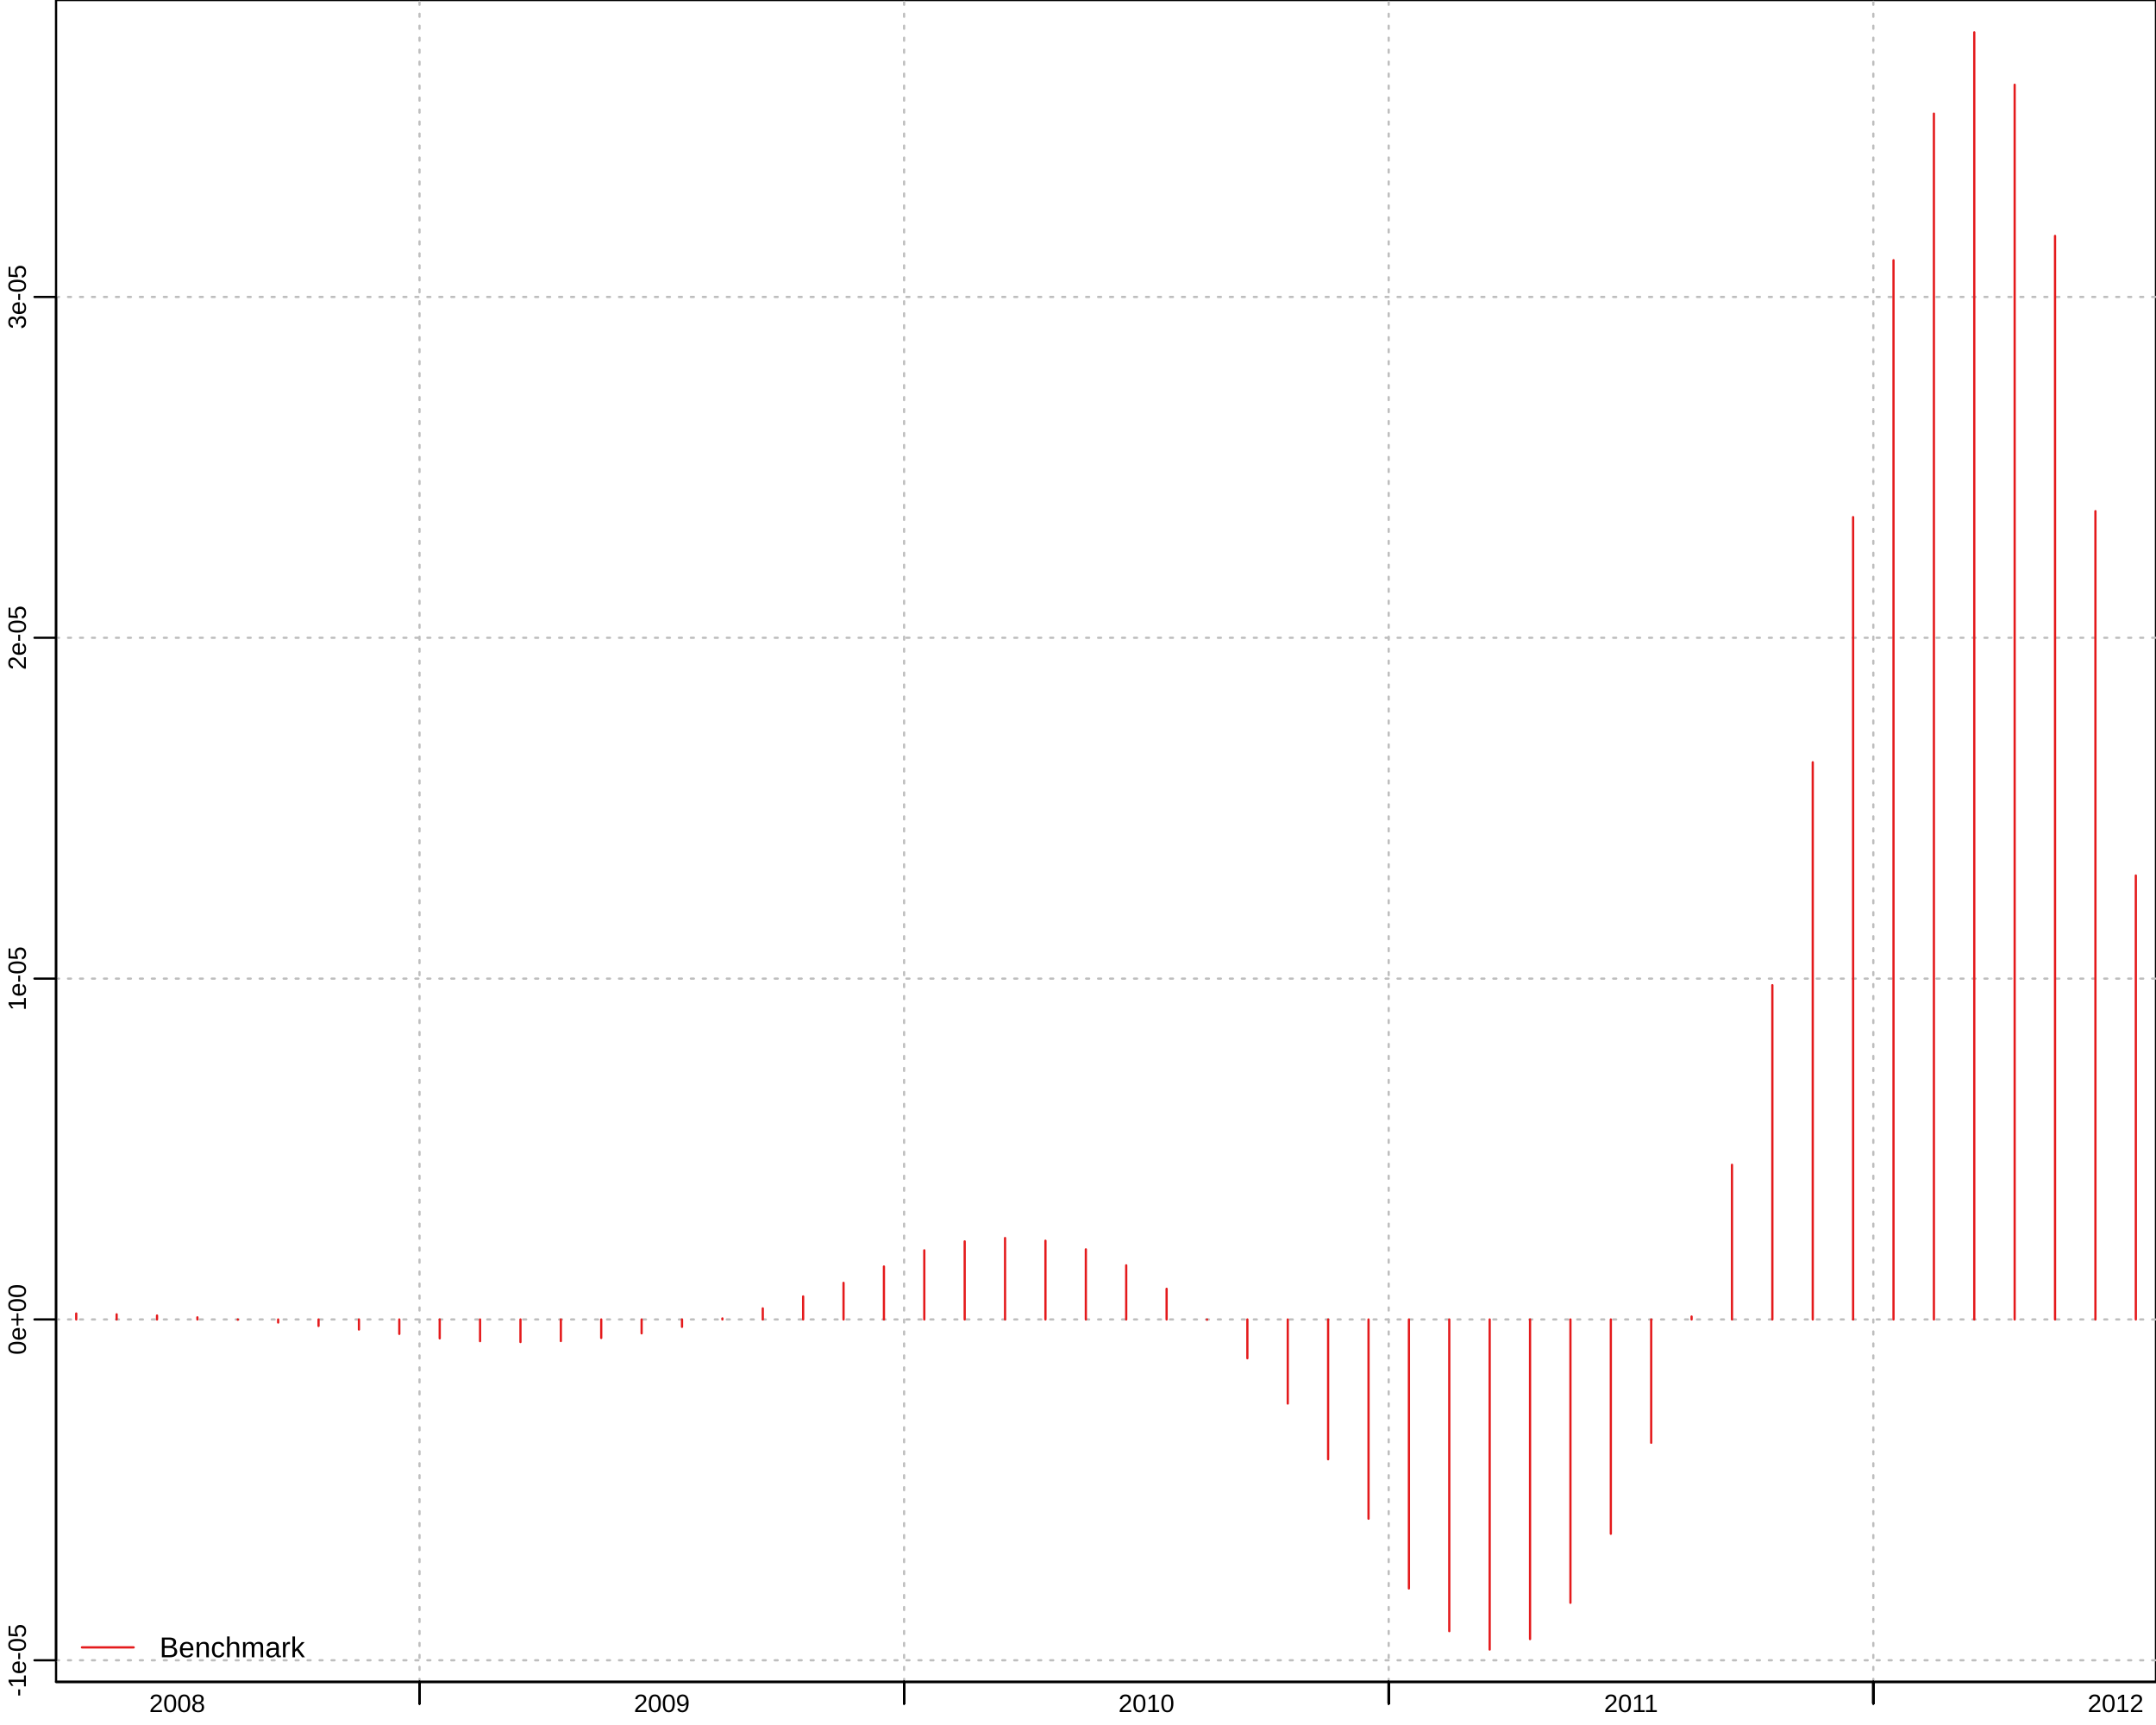
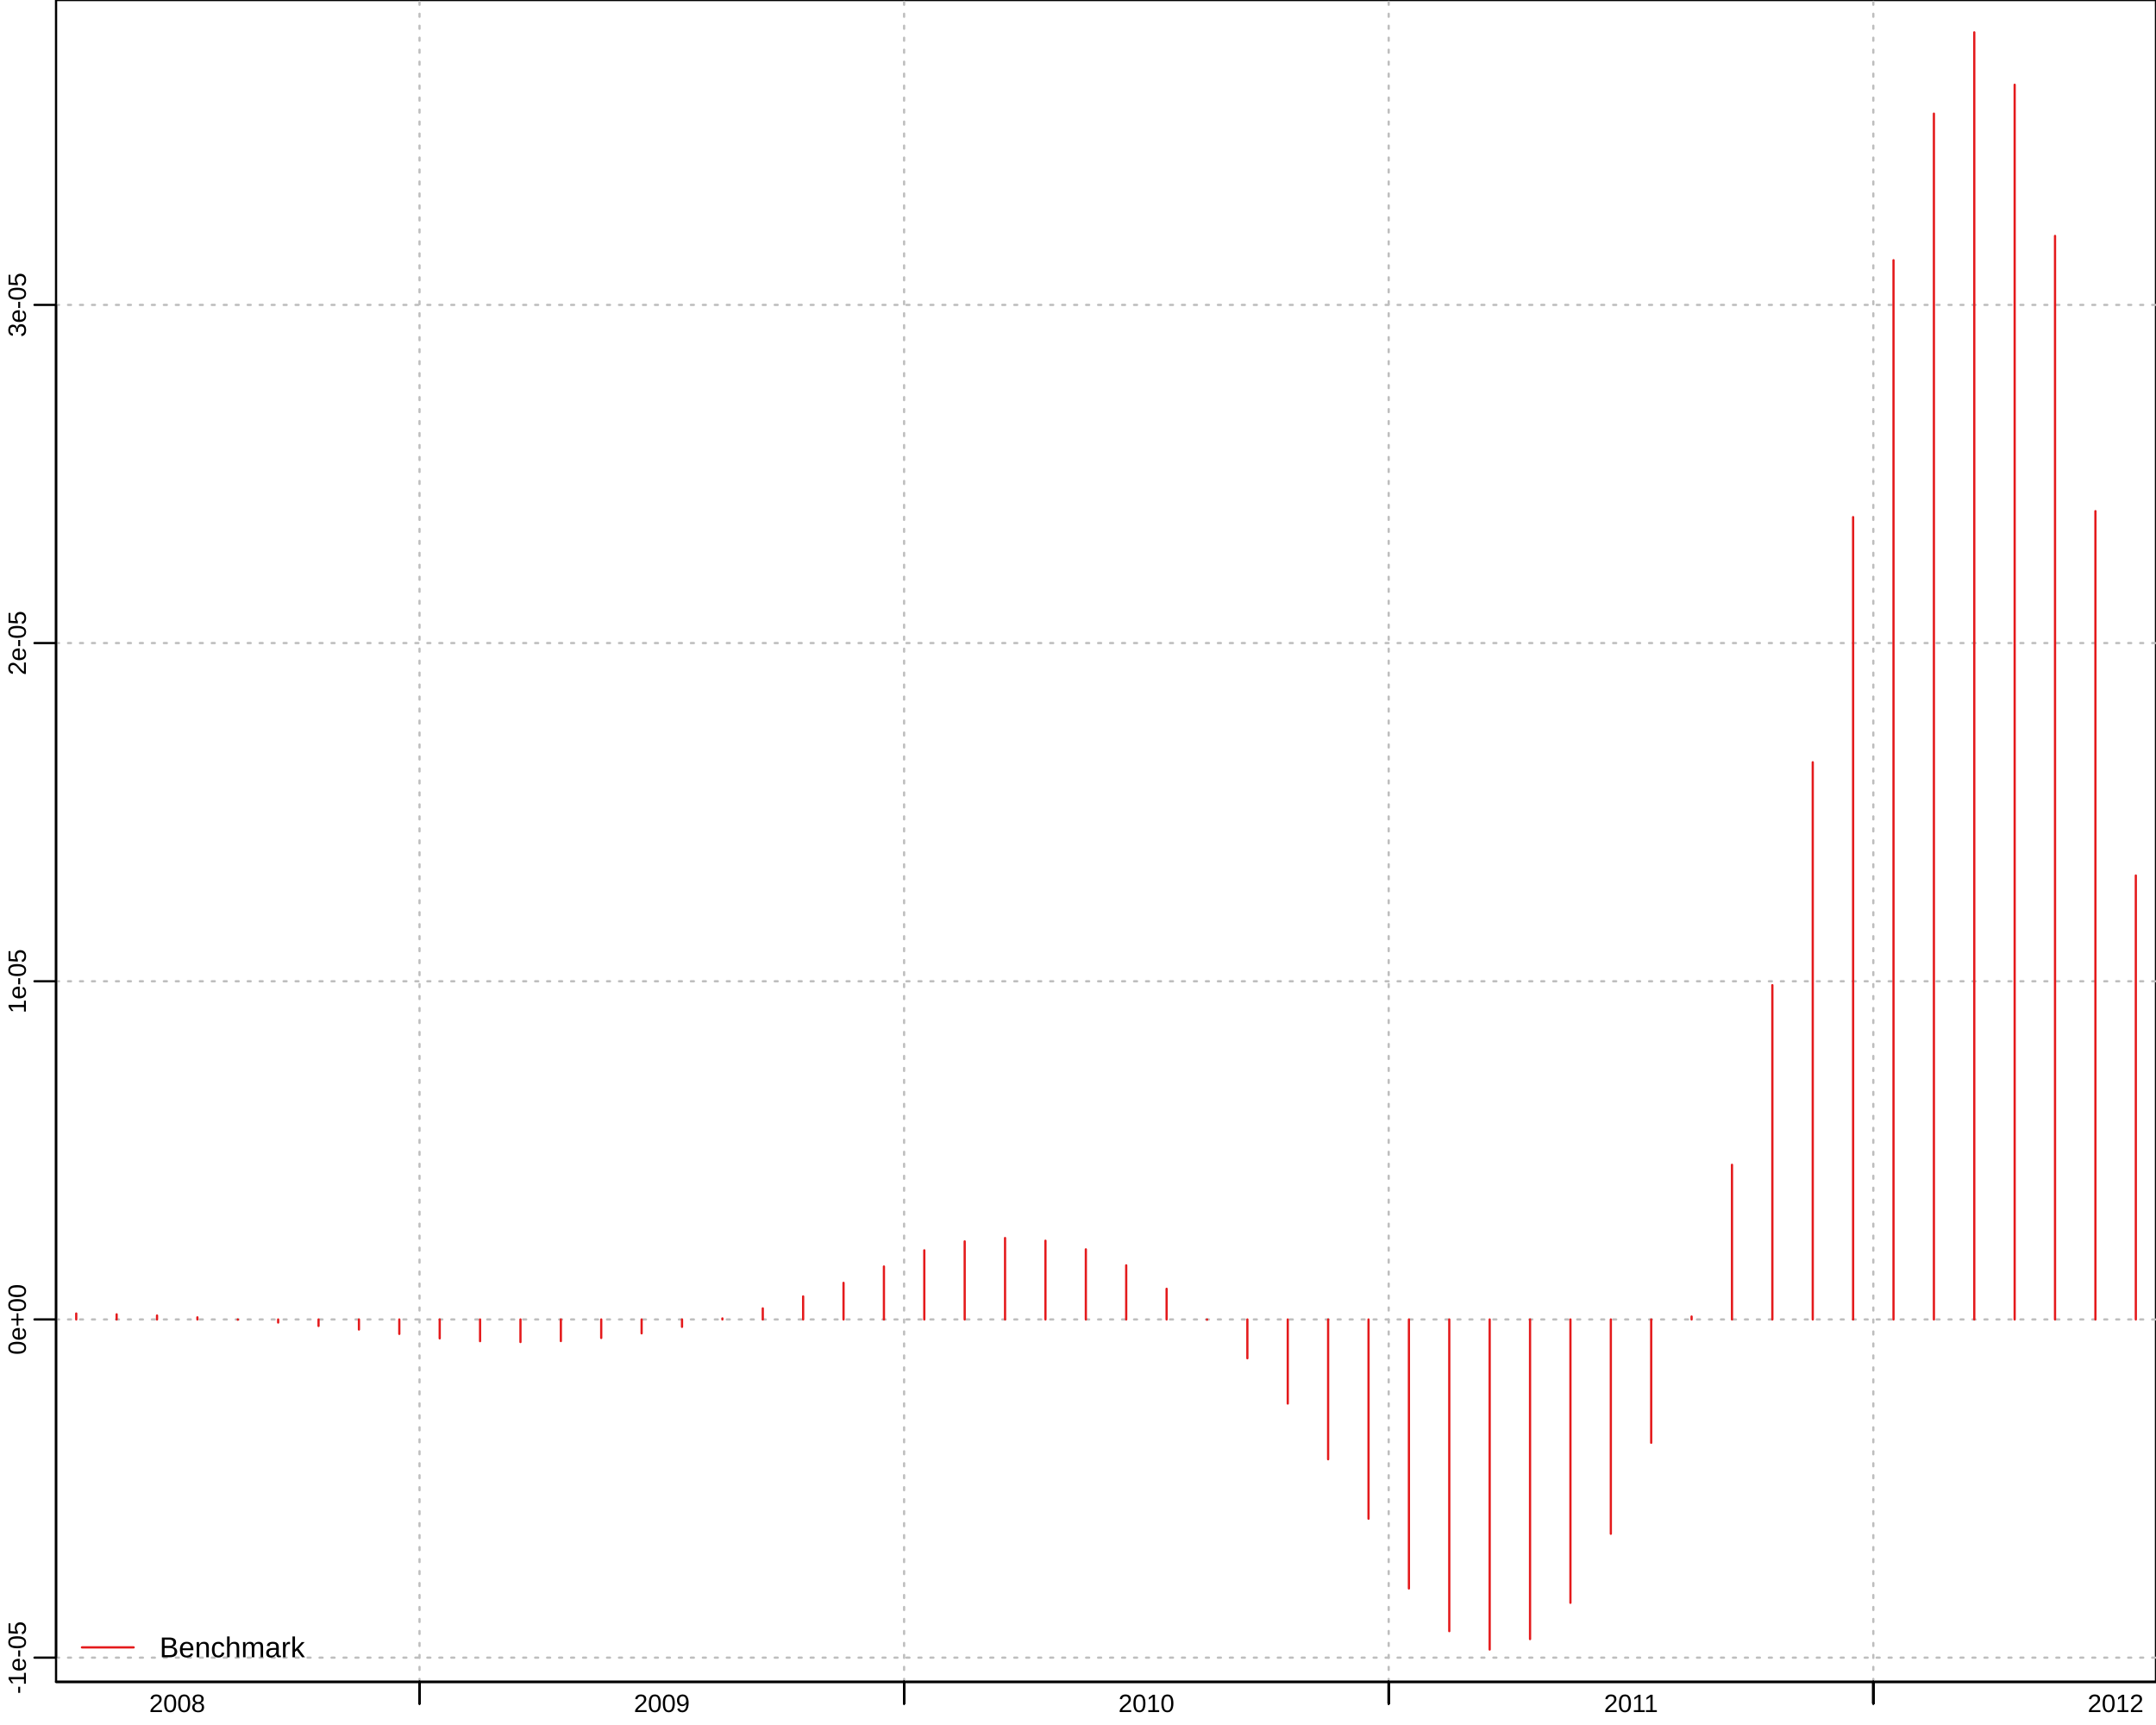
<svg xmlns="http://www.w3.org/2000/svg" viewBox="0 0 720.00 576.00">
  <defs>
    <style type="text/css">
    line, polyline, polygon, path, rect, circle {
      fill: none;
      stroke: #000000;
      stroke-linecap: round;
      stroke-linejoin: round;
      stroke-miterlimit: 10.00;
    }
  </style>
  </defs>
  <rect width="100%" height="100%" style="stroke: none; fill: #FFFFFF;" />
  <polyline points="18.72,561.60 720.00,561.60 720.00,0.00 18.72,0.00 18.72,561.60 " style="stroke-width: 0.75;" />
  <defs>
    <clipPath id="cpMTguNzJ8NzIwLjAwfDU2MS42MHwwLjAw">
      <rect x="18.72" y="0.00" width="701.28" height="561.60" />
    </clipPath>
  </defs>
-   <line x1="18.72" y1="554.39" x2="720.00" y2="554.39" style="stroke-width: 0.75; stroke: #BEBEBE; stroke-dasharray: 1.00,3.00;" clip-path="url(#cpMTguNzJ8NzIwLjAwfDU2MS42MHwwLjAw)" />
+   <line x1="18.72" y1="553.51" x2="720.00" y2="553.51" style="stroke-width: 0.75; stroke: #BEBEBE; stroke-dasharray: 1.00,3.00;" clip-path="url(#cpMTguNzJ8NzIwLjAwfDU2MS42MHwwLjAw)" />
  <line x1="18.72" y1="440.58" x2="720.00" y2="440.58" style="stroke-width: 0.75; stroke: #BEBEBE; stroke-dasharray: 1.00,3.00;" clip-path="url(#cpMTguNzJ8NzIwLjAwfDU2MS42MHwwLjAw)" />
-   <line x1="18.72" y1="326.77" x2="720.00" y2="326.77" style="stroke-width: 0.75; stroke: #BEBEBE; stroke-dasharray: 1.00,3.00;" clip-path="url(#cpMTguNzJ8NzIwLjAwfDU2MS42MHwwLjAw)" />
-   <line x1="18.72" y1="212.96" x2="720.00" y2="212.96" style="stroke-width: 0.75; stroke: #BEBEBE; stroke-dasharray: 1.00,3.00;" clip-path="url(#cpMTguNzJ8NzIwLjAwfDU2MS42MHwwLjAw)" />
-   <line x1="18.72" y1="99.15" x2="720.00" y2="99.15" style="stroke-width: 0.75; stroke: #BEBEBE; stroke-dasharray: 1.00,3.00;" clip-path="url(#cpMTguNzJ8NzIwLjAwfDU2MS42MHwwLjAw)" />
+   <line x1="18.72" y1="327.66" x2="720.00" y2="327.66" style="stroke-width: 0.75; stroke: #BEBEBE; stroke-dasharray: 1.00,3.00;" clip-path="url(#cpMTguNzJ8NzIwLjAwfDU2MS42MHwwLjAw)" />
+   <line x1="18.72" y1="214.73" x2="720.00" y2="214.73" style="stroke-width: 0.75; stroke: #BEBEBE; stroke-dasharray: 1.00,3.00;" clip-path="url(#cpMTguNzJ8NzIwLjAwfDU2MS42MHwwLjAw)" />
+   <line x1="18.72" y1="101.81" x2="720.00" y2="101.81" style="stroke-width: 0.75; stroke: #BEBEBE; stroke-dasharray: 1.00,3.00;" clip-path="url(#cpMTguNzJ8NzIwLjAwfDU2MS42MHwwLjAw)" />
  <line x1="140.10" y1="561.60" x2="140.10" y2="0.00" style="stroke-width: 0.75; stroke: #BEBEBE; stroke-dasharray: 1.00,3.00;" clip-path="url(#cpMTguNzJ8NzIwLjAwfDU2MS42MHwwLjAw)" />
  <line x1="301.93" y1="561.60" x2="301.93" y2="0.00" style="stroke-width: 0.75; stroke: #BEBEBE; stroke-dasharray: 1.00,3.00;" clip-path="url(#cpMTguNzJ8NzIwLjAwfDU2MS42MHwwLjAw)" />
  <line x1="463.76" y1="561.60" x2="463.76" y2="0.00" style="stroke-width: 0.75; stroke: #BEBEBE; stroke-dasharray: 1.00,3.00;" clip-path="url(#cpMTguNzJ8NzIwLjAwfDU2MS42MHwwLjAw)" />
  <line x1="625.60" y1="561.60" x2="625.60" y2="0.00" style="stroke-width: 0.75; stroke: #BEBEBE; stroke-dasharray: 1.00,3.00;" clip-path="url(#cpMTguNzJ8NzIwLjAwfDU2MS42MHwwLjAw)" />
  <line x1="25.46" y1="440.58" x2="25.46" y2="438.60" style="stroke-width: 0.75; stroke: #E41A1C;" clip-path="url(#cpMTguNzJ8NzIwLjAwfDU2MS42MHwwLjAw)" />
  <line x1="38.95" y1="440.58" x2="38.95" y2="438.87" style="stroke-width: 0.75; stroke: #E41A1C;" clip-path="url(#cpMTguNzJ8NzIwLjAwfDU2MS42MHwwLjAw)" />
  <line x1="52.44" y1="440.58" x2="52.44" y2="439.27" style="stroke-width: 0.75; stroke: #E41A1C;" clip-path="url(#cpMTguNzJ8NzIwLjAwfDU2MS42MHwwLjAw)" />
  <line x1="65.92" y1="440.58" x2="65.92" y2="439.88" style="stroke-width: 0.75; stroke: #E41A1C;" clip-path="url(#cpMTguNzJ8NzIwLjAwfDU2MS42MHwwLjAw)" />
  <line x1="79.41" y1="440.58" x2="79.41" y2="440.66" style="stroke-width: 0.75; stroke: #E41A1C;" clip-path="url(#cpMTguNzJ8NzIwLjAwfDU2MS42MHwwLjAw)" />
  <line x1="92.89" y1="440.58" x2="92.89" y2="441.61" style="stroke-width: 0.75; stroke: #E41A1C;" clip-path="url(#cpMTguNzJ8NzIwLjAwfDU2MS42MHwwLjAw)" />
  <line x1="106.38" y1="440.58" x2="106.38" y2="442.75" style="stroke-width: 0.75; stroke: #E41A1C;" clip-path="url(#cpMTguNzJ8NzIwLjAwfDU2MS42MHwwLjAw)" />
  <line x1="119.87" y1="440.58" x2="119.87" y2="443.95" style="stroke-width: 0.75; stroke: #E41A1C;" clip-path="url(#cpMTguNzJ8NzIwLjAwfDU2MS42MHwwLjAw)" />
  <line x1="133.35" y1="440.58" x2="133.35" y2="445.41" style="stroke-width: 0.75; stroke: #E41A1C;" clip-path="url(#cpMTguNzJ8NzIwLjAwfDU2MS42MHwwLjAw)" />
  <line x1="146.84" y1="440.58" x2="146.84" y2="446.90" style="stroke-width: 0.75; stroke: #E41A1C;" clip-path="url(#cpMTguNzJ8NzIwLjAwfDU2MS42MHwwLjAw)" />
  <line x1="160.32" y1="440.58" x2="160.32" y2="447.83" style="stroke-width: 0.75; stroke: #E41A1C;" clip-path="url(#cpMTguNzJ8NzIwLjAwfDU2MS42MHwwLjAw)" />
  <line x1="173.81" y1="440.58" x2="173.81" y2="448.12" style="stroke-width: 0.75; stroke: #E41A1C;" clip-path="url(#cpMTguNzJ8NzIwLjAwfDU2MS42MHwwLjAw)" />
  <line x1="187.30" y1="440.58" x2="187.30" y2="447.80" style="stroke-width: 0.75; stroke: #E41A1C;" clip-path="url(#cpMTguNzJ8NzIwLjAwfDU2MS42MHwwLjAw)" />
  <line x1="200.78" y1="440.58" x2="200.78" y2="446.76" style="stroke-width: 0.75; stroke: #E41A1C;" clip-path="url(#cpMTguNzJ8NzIwLjAwfDU2MS42MHwwLjAw)" />
  <line x1="214.27" y1="440.58" x2="214.27" y2="445.22" style="stroke-width: 0.75; stroke: #E41A1C;" clip-path="url(#cpMTguNzJ8NzIwLjAwfDU2MS42MHwwLjAw)" />
  <line x1="227.76" y1="440.58" x2="227.76" y2="443.05" style="stroke-width: 0.75; stroke: #E41A1C;" clip-path="url(#cpMTguNzJ8NzIwLjAwfDU2MS42MHwwLjAw)" />
  <line x1="241.24" y1="440.58" x2="241.24" y2="440.24" style="stroke-width: 0.75; stroke: #E41A1C;" clip-path="url(#cpMTguNzJ8NzIwLjAwfDU2MS42MHwwLjAw)" />
  <line x1="254.73" y1="440.58" x2="254.73" y2="436.89" style="stroke-width: 0.75; stroke: #E41A1C;" clip-path="url(#cpMTguNzJ8NzIwLjAwfDU2MS42MHwwLjAw)" />
  <line x1="268.21" y1="440.58" x2="268.21" y2="432.89" style="stroke-width: 0.75; stroke: #E41A1C;" clip-path="url(#cpMTguNzJ8NzIwLjAwfDU2MS42MHwwLjAw)" />
  <line x1="281.70" y1="440.58" x2="281.70" y2="428.36" style="stroke-width: 0.75; stroke: #E41A1C;" clip-path="url(#cpMTguNzJ8NzIwLjAwfDU2MS42MHwwLjAw)" />
  <line x1="295.19" y1="440.58" x2="295.19" y2="422.90" style="stroke-width: 0.75; stroke: #E41A1C;" clip-path="url(#cpMTguNzJ8NzIwLjAwfDU2MS42MHwwLjAw)" />
  <line x1="308.67" y1="440.58" x2="308.67" y2="417.49" style="stroke-width: 0.75; stroke: #E41A1C;" clip-path="url(#cpMTguNzJ8NzIwLjAwfDU2MS42MHwwLjAw)" />
  <line x1="322.16" y1="440.58" x2="322.16" y2="414.52" style="stroke-width: 0.75; stroke: #E41A1C;" clip-path="url(#cpMTguNzJ8NzIwLjAwfDU2MS42MHwwLjAw)" />
  <line x1="335.64" y1="440.58" x2="335.64" y2="413.39" style="stroke-width: 0.75; stroke: #E41A1C;" clip-path="url(#cpMTguNzJ8NzIwLjAwfDU2MS42MHwwLjAw)" />
  <line x1="349.13" y1="440.58" x2="349.13" y2="414.29" style="stroke-width: 0.75; stroke: #E41A1C;" clip-path="url(#cpMTguNzJ8NzIwLjAwfDU2MS42MHwwLjAw)" />
  <line x1="362.62" y1="440.58" x2="362.62" y2="417.17" style="stroke-width: 0.75; stroke: #E41A1C;" clip-path="url(#cpMTguNzJ8NzIwLjAwfDU2MS42MHwwLjAw)" />
  <line x1="376.10" y1="440.58" x2="376.10" y2="422.51" style="stroke-width: 0.75; stroke: #E41A1C;" clip-path="url(#cpMTguNzJ8NzIwLjAwfDU2MS42MHwwLjAw)" />
  <line x1="389.59" y1="440.58" x2="389.59" y2="430.35" style="stroke-width: 0.75; stroke: #E41A1C;" clip-path="url(#cpMTguNzJ8NzIwLjAwfDU2MS42MHwwLjAw)" />
  <line x1="403.08" y1="440.58" x2="403.08" y2="440.67" style="stroke-width: 0.75; stroke: #E41A1C;" clip-path="url(#cpMTguNzJ8NzIwLjAwfDU2MS42MHwwLjAw)" />
  <line x1="416.56" y1="440.58" x2="416.56" y2="453.54" style="stroke-width: 0.75; stroke: #E41A1C;" clip-path="url(#cpMTguNzJ8NzIwLjAwfDU2MS42MHwwLjAw)" />
  <line x1="430.05" y1="440.58" x2="430.05" y2="468.66" style="stroke-width: 0.75; stroke: #E41A1C;" clip-path="url(#cpMTguNzJ8NzIwLjAwfDU2MS42MHwwLjAw)" />
  <line x1="443.53" y1="440.58" x2="443.53" y2="487.27" style="stroke-width: 0.75; stroke: #E41A1C;" clip-path="url(#cpMTguNzJ8NzIwLjAwfDU2MS42MHwwLjAw)" />
  <line x1="457.02" y1="440.58" x2="457.02" y2="507.11" style="stroke-width: 0.75; stroke: #E41A1C;" clip-path="url(#cpMTguNzJ8NzIwLjAwfDU2MS42MHwwLjAw)" />
  <line x1="470.51" y1="440.58" x2="470.51" y2="530.41" style="stroke-width: 0.75; stroke: #E41A1C;" clip-path="url(#cpMTguNzJ8NzIwLjAwfDU2MS42MHwwLjAw)" />
  <line x1="483.99" y1="440.58" x2="483.99" y2="544.66" style="stroke-width: 0.75; stroke: #E41A1C;" clip-path="url(#cpMTguNzJ8NzIwLjAwfDU2MS42MHwwLjAw)" />
  <line x1="497.48" y1="440.58" x2="497.48" y2="550.80" style="stroke-width: 0.75; stroke: #E41A1C;" clip-path="url(#cpMTguNzJ8NzIwLjAwfDU2MS42MHwwLjAw)" />
  <line x1="510.96" y1="440.58" x2="510.96" y2="547.31" style="stroke-width: 0.75; stroke: #E41A1C;" clip-path="url(#cpMTguNzJ8NzIwLjAwfDU2MS42MHwwLjAw)" />
  <line x1="524.45" y1="440.58" x2="524.45" y2="535.19" style="stroke-width: 0.75; stroke: #E41A1C;" clip-path="url(#cpMTguNzJ8NzIwLjAwfDU2MS42MHwwLjAw)" />
  <line x1="537.94" y1="440.58" x2="537.94" y2="512.14" style="stroke-width: 0.75; stroke: #E41A1C;" clip-path="url(#cpMTguNzJ8NzIwLjAwfDU2MS42MHwwLjAw)" />
  <line x1="551.42" y1="440.58" x2="551.42" y2="481.76" style="stroke-width: 0.75; stroke: #E41A1C;" clip-path="url(#cpMTguNzJ8NzIwLjAwfDU2MS42MHwwLjAw)" />
  <line x1="564.91" y1="440.58" x2="564.91" y2="439.61" style="stroke-width: 0.75; stroke: #E41A1C;" clip-path="url(#cpMTguNzJ8NzIwLjAwfDU2MS42MHwwLjAw)" />
  <line x1="578.40" y1="440.58" x2="578.40" y2="388.94" style="stroke-width: 0.75; stroke: #E41A1C;" clip-path="url(#cpMTguNzJ8NzIwLjAwfDU2MS42MHwwLjAw)" />
  <line x1="591.88" y1="440.58" x2="591.88" y2="328.96" style="stroke-width: 0.75; stroke: #E41A1C;" clip-path="url(#cpMTguNzJ8NzIwLjAwfDU2MS42MHwwLjAw)" />
  <line x1="605.37" y1="440.58" x2="605.37" y2="254.53" style="stroke-width: 0.75; stroke: #E41A1C;" clip-path="url(#cpMTguNzJ8NzIwLjAwfDU2MS42MHwwLjAw)" />
  <line x1="618.85" y1="440.58" x2="618.85" y2="172.67" style="stroke-width: 0.75; stroke: #E41A1C;" clip-path="url(#cpMTguNzJ8NzIwLjAwfDU2MS42MHwwLjAw)" />
  <line x1="632.34" y1="440.58" x2="632.34" y2="86.89" style="stroke-width: 0.75; stroke: #E41A1C;" clip-path="url(#cpMTguNzJ8NzIwLjAwfDU2MS42MHwwLjAw)" />
  <line x1="645.83" y1="440.58" x2="645.83" y2="37.95" style="stroke-width: 0.75; stroke: #E41A1C;" clip-path="url(#cpMTguNzJ8NzIwLjAwfDU2MS42MHwwLjAw)" />
  <line x1="659.31" y1="440.58" x2="659.31" y2="10.80" style="stroke-width: 0.75; stroke: #E41A1C;" clip-path="url(#cpMTguNzJ8NzIwLjAwfDU2MS42MHwwLjAw)" />
  <line x1="672.80" y1="440.58" x2="672.80" y2="28.30" style="stroke-width: 0.75; stroke: #E41A1C;" clip-path="url(#cpMTguNzJ8NzIwLjAwfDU2MS42MHwwLjAw)" />
  <line x1="686.28" y1="440.58" x2="686.28" y2="78.78" style="stroke-width: 0.75; stroke: #E41A1C;" clip-path="url(#cpMTguNzJ8NzIwLjAwfDU2MS42MHwwLjAw)" />
  <line x1="699.77" y1="440.58" x2="699.77" y2="170.68" style="stroke-width: 0.75; stroke: #E41A1C;" clip-path="url(#cpMTguNzJ8NzIwLjAwfDU2MS42MHwwLjAw)" />
  <line x1="713.26" y1="440.58" x2="713.26" y2="292.35" style="stroke-width: 0.75; stroke: #E41A1C;" clip-path="url(#cpMTguNzJ8NzIwLjAwfDU2MS42MHwwLjAw)" />
  <line x1="27.36" y1="550.08" x2="44.64" y2="550.08" style="stroke-width: 0.75; stroke: #E41A1C;" clip-path="url(#cpMTguNzJ8NzIwLjAwfDU2MS42MHwwLjAw)" />
  <g clip-path="url(#cpMTguNzJ8NzIwLjAwfDU2MS42MHwwLjAw)">
    <text x="53.28" y="553.38" style="font-size: 9.60px; font-family: Liberation Sans;" textLength="48.48px" lengthAdjust="spacingAndGlyphs">Benchmark</text>
  </g>
  <defs>
    <clipPath id="cpMC4wMHw3MjAuMDB8NTc2LjAwfDAuMDA=">
      <rect x="0.00" y="0.00" width="720.00" height="576.00" />
    </clipPath>
  </defs>
-   <line x1="18.72" y1="554.39" x2="18.72" y2="99.15" style="stroke-width: 0.75;" clip-path="url(#cpMC4wMHw3MjAuMDB8NTc2LjAwfDAuMDA=)" />
-   <line x1="18.72" y1="554.39" x2="11.52" y2="554.39" style="stroke-width: 0.75;" clip-path="url(#cpMC4wMHw3MjAuMDB8NTc2LjAwfDAuMDA=)" />
+   <line x1="18.72" y1="553.51" x2="18.72" y2="101.81" style="stroke-width: 0.75;" clip-path="url(#cpMC4wMHw3MjAuMDB8NTc2LjAwfDAuMDA=)" />
+   <line x1="18.72" y1="553.51" x2="11.52" y2="553.51" style="stroke-width: 0.75;" clip-path="url(#cpMC4wMHw3MjAuMDB8NTc2LjAwfDAuMDA=)" />
  <line x1="18.72" y1="440.58" x2="11.52" y2="440.58" style="stroke-width: 0.75;" clip-path="url(#cpMC4wMHw3MjAuMDB8NTc2LjAwfDAuMDA=)" />
-   <line x1="18.72" y1="326.77" x2="11.52" y2="326.77" style="stroke-width: 0.75;" clip-path="url(#cpMC4wMHw3MjAuMDB8NTc2LjAwfDAuMDA=)" />
-   <line x1="18.72" y1="212.96" x2="11.52" y2="212.96" style="stroke-width: 0.75;" clip-path="url(#cpMC4wMHw3MjAuMDB8NTc2LjAwfDAuMDA=)" />
-   <line x1="18.72" y1="99.15" x2="11.52" y2="99.15" style="stroke-width: 0.75;" clip-path="url(#cpMC4wMHw3MjAuMDB8NTc2LjAwfDAuMDA=)" />
+   <line x1="18.72" y1="327.66" x2="11.52" y2="327.66" style="stroke-width: 0.75;" clip-path="url(#cpMC4wMHw3MjAuMDB8NTc2LjAwfDAuMDA=)" />
+   <line x1="18.72" y1="214.73" x2="11.52" y2="214.73" style="stroke-width: 0.75;" clip-path="url(#cpMC4wMHw3MjAuMDB8NTc2LjAwfDAuMDA=)" />
+   <line x1="18.72" y1="101.81" x2="11.52" y2="101.81" style="stroke-width: 0.75;" clip-path="url(#cpMC4wMHw3MjAuMDB8NTc2LjAwfDAuMDA=)" />
  <g clip-path="url(#cpMC4wMHw3MjAuMDB8NTc2LjAwfDAuMDA=)">
-     <text transform="translate(8.64,566.53) rotate(-90)" style="font-size: 8.40px; font-family: Liberation Sans;" textLength="24.28px" lengthAdjust="spacingAndGlyphs">-1e-05</text>
+     <text transform="translate(8.64,565.65) rotate(-90)" style="font-size: 8.40px; font-family: Liberation Sans;" textLength="24.28px" lengthAdjust="spacingAndGlyphs">-1e-05</text>
  </g>
  <g clip-path="url(#cpMC4wMHw3MjAuMDB8NTc2LjAwfDAuMDA=)">
    <text transform="translate(8.64,452.38) rotate(-90)" style="font-size: 8.40px; font-family: Liberation Sans;" textLength="23.59px" lengthAdjust="spacingAndGlyphs">0e+00</text>
  </g>
  <g clip-path="url(#cpMC4wMHw3MjAuMDB8NTc2LjAwfDAuMDA=)">
-     <text transform="translate(8.64,337.51) rotate(-90)" style="font-size: 8.40px; font-family: Liberation Sans;" textLength="21.48px" lengthAdjust="spacingAndGlyphs">1e-05</text>
+     <text transform="translate(8.64,338.40) rotate(-90)" style="font-size: 8.40px; font-family: Liberation Sans;" textLength="21.48px" lengthAdjust="spacingAndGlyphs">1e-05</text>
  </g>
  <g clip-path="url(#cpMC4wMHw3MjAuMDB8NTc2LjAwfDAuMDA=)">
-     <text transform="translate(8.64,223.70) rotate(-90)" style="font-size: 8.40px; font-family: Liberation Sans;" textLength="21.48px" lengthAdjust="spacingAndGlyphs">2e-05</text>
+     <text transform="translate(8.64,225.47) rotate(-90)" style="font-size: 8.40px; font-family: Liberation Sans;" textLength="21.48px" lengthAdjust="spacingAndGlyphs">2e-05</text>
  </g>
  <g clip-path="url(#cpMC4wMHw3MjAuMDB8NTc2LjAwfDAuMDA=)">
-     <text transform="translate(8.64,109.89) rotate(-90)" style="font-size: 8.40px; font-family: Liberation Sans;" textLength="21.48px" lengthAdjust="spacingAndGlyphs">3e-05</text>
+     <text transform="translate(8.64,112.55) rotate(-90)" style="font-size: 8.40px; font-family: Liberation Sans;" textLength="21.48px" lengthAdjust="spacingAndGlyphs">3e-05</text>
  </g>
  <line x1="18.72" y1="561.60" x2="720.00" y2="561.60" style="stroke-width: 0.75;" clip-path="url(#cpMC4wMHw3MjAuMDB8NTc2LjAwfDAuMDA=)" />
  <line x1="140.10" y1="561.60" x2="140.10" y2="568.80" style="stroke-width: 0.75;" clip-path="url(#cpMC4wMHw3MjAuMDB8NTc2LjAwfDAuMDA=)" />
  <line x1="140.10" y1="561.60" x2="140.10" y2="568.80" style="stroke-width: 0.75;" clip-path="url(#cpMC4wMHw3MjAuMDB8NTc2LjAwfDAuMDA=)" />
  <line x1="140.10" y1="561.60" x2="140.10" y2="568.80" style="stroke-width: 0.75;" clip-path="url(#cpMC4wMHw3MjAuMDB8NTc2LjAwfDAuMDA=)" />
  <line x1="140.10" y1="561.60" x2="140.10" y2="568.80" style="stroke-width: 0.75;" clip-path="url(#cpMC4wMHw3MjAuMDB8NTc2LjAwfDAuMDA=)" />
  <line x1="140.10" y1="561.60" x2="140.10" y2="568.80" style="stroke-width: 0.75;" clip-path="url(#cpMC4wMHw3MjAuMDB8NTc2LjAwfDAuMDA=)" />
  <line x1="140.10" y1="561.60" x2="140.10" y2="568.80" style="stroke-width: 0.75;" clip-path="url(#cpMC4wMHw3MjAuMDB8NTc2LjAwfDAuMDA=)" />
  <line x1="140.10" y1="561.60" x2="140.10" y2="568.80" style="stroke-width: 0.75;" clip-path="url(#cpMC4wMHw3MjAuMDB8NTc2LjAwfDAuMDA=)" />
  <line x1="140.10" y1="561.60" x2="140.10" y2="568.80" style="stroke-width: 0.75;" clip-path="url(#cpMC4wMHw3MjAuMDB8NTc2LjAwfDAuMDA=)" />
  <line x1="140.10" y1="561.60" x2="140.10" y2="568.80" style="stroke-width: 0.75;" clip-path="url(#cpMC4wMHw3MjAuMDB8NTc2LjAwfDAuMDA=)" />
  <line x1="140.10" y1="561.60" x2="140.10" y2="568.80" style="stroke-width: 0.75;" clip-path="url(#cpMC4wMHw3MjAuMDB8NTc2LjAwfDAuMDA=)" />
  <line x1="140.10" y1="561.60" x2="140.10" y2="568.80" style="stroke-width: 0.75;" clip-path="url(#cpMC4wMHw3MjAuMDB8NTc2LjAwfDAuMDA=)" />
  <line x1="140.10" y1="561.60" x2="140.10" y2="568.80" style="stroke-width: 0.75;" clip-path="url(#cpMC4wMHw3MjAuMDB8NTc2LjAwfDAuMDA=)" />
  <line x1="301.93" y1="561.60" x2="301.93" y2="568.80" style="stroke-width: 0.75;" clip-path="url(#cpMC4wMHw3MjAuMDB8NTc2LjAwfDAuMDA=)" />
  <line x1="301.93" y1="561.60" x2="301.93" y2="568.80" style="stroke-width: 0.75;" clip-path="url(#cpMC4wMHw3MjAuMDB8NTc2LjAwfDAuMDA=)" />
  <line x1="301.93" y1="561.60" x2="301.93" y2="568.80" style="stroke-width: 0.75;" clip-path="url(#cpMC4wMHw3MjAuMDB8NTc2LjAwfDAuMDA=)" />
  <line x1="301.93" y1="561.60" x2="301.93" y2="568.80" style="stroke-width: 0.75;" clip-path="url(#cpMC4wMHw3MjAuMDB8NTc2LjAwfDAuMDA=)" />
  <line x1="301.93" y1="561.60" x2="301.93" y2="568.80" style="stroke-width: 0.75;" clip-path="url(#cpMC4wMHw3MjAuMDB8NTc2LjAwfDAuMDA=)" />
  <line x1="301.93" y1="561.60" x2="301.93" y2="568.80" style="stroke-width: 0.75;" clip-path="url(#cpMC4wMHw3MjAuMDB8NTc2LjAwfDAuMDA=)" />
  <line x1="301.93" y1="561.60" x2="301.93" y2="568.80" style="stroke-width: 0.75;" clip-path="url(#cpMC4wMHw3MjAuMDB8NTc2LjAwfDAuMDA=)" />
  <line x1="301.93" y1="561.60" x2="301.93" y2="568.80" style="stroke-width: 0.75;" clip-path="url(#cpMC4wMHw3MjAuMDB8NTc2LjAwfDAuMDA=)" />
  <line x1="301.93" y1="561.60" x2="301.93" y2="568.80" style="stroke-width: 0.75;" clip-path="url(#cpMC4wMHw3MjAuMDB8NTc2LjAwfDAuMDA=)" />
  <line x1="301.93" y1="561.60" x2="301.93" y2="568.80" style="stroke-width: 0.75;" clip-path="url(#cpMC4wMHw3MjAuMDB8NTc2LjAwfDAuMDA=)" />
  <line x1="301.93" y1="561.60" x2="301.93" y2="568.80" style="stroke-width: 0.75;" clip-path="url(#cpMC4wMHw3MjAuMDB8NTc2LjAwfDAuMDA=)" />
  <line x1="301.93" y1="561.60" x2="301.93" y2="568.80" style="stroke-width: 0.75;" clip-path="url(#cpMC4wMHw3MjAuMDB8NTc2LjAwfDAuMDA=)" />
  <line x1="463.76" y1="561.60" x2="463.76" y2="568.80" style="stroke-width: 0.75;" clip-path="url(#cpMC4wMHw3MjAuMDB8NTc2LjAwfDAuMDA=)" />
  <line x1="463.76" y1="561.60" x2="463.76" y2="568.80" style="stroke-width: 0.75;" clip-path="url(#cpMC4wMHw3MjAuMDB8NTc2LjAwfDAuMDA=)" />
  <line x1="463.76" y1="561.60" x2="463.76" y2="568.80" style="stroke-width: 0.75;" clip-path="url(#cpMC4wMHw3MjAuMDB8NTc2LjAwfDAuMDA=)" />
  <line x1="463.76" y1="561.60" x2="463.76" y2="568.80" style="stroke-width: 0.75;" clip-path="url(#cpMC4wMHw3MjAuMDB8NTc2LjAwfDAuMDA=)" />
  <line x1="463.76" y1="561.60" x2="463.76" y2="568.80" style="stroke-width: 0.75;" clip-path="url(#cpMC4wMHw3MjAuMDB8NTc2LjAwfDAuMDA=)" />
  <line x1="463.76" y1="561.60" x2="463.76" y2="568.80" style="stroke-width: 0.75;" clip-path="url(#cpMC4wMHw3MjAuMDB8NTc2LjAwfDAuMDA=)" />
  <line x1="463.76" y1="561.60" x2="463.76" y2="568.80" style="stroke-width: 0.75;" clip-path="url(#cpMC4wMHw3MjAuMDB8NTc2LjAwfDAuMDA=)" />
  <line x1="463.76" y1="561.60" x2="463.76" y2="568.80" style="stroke-width: 0.75;" clip-path="url(#cpMC4wMHw3MjAuMDB8NTc2LjAwfDAuMDA=)" />
  <line x1="463.76" y1="561.60" x2="463.76" y2="568.80" style="stroke-width: 0.75;" clip-path="url(#cpMC4wMHw3MjAuMDB8NTc2LjAwfDAuMDA=)" />
  <line x1="463.76" y1="561.60" x2="463.76" y2="568.80" style="stroke-width: 0.75;" clip-path="url(#cpMC4wMHw3MjAuMDB8NTc2LjAwfDAuMDA=)" />
  <line x1="463.76" y1="561.60" x2="463.76" y2="568.80" style="stroke-width: 0.75;" clip-path="url(#cpMC4wMHw3MjAuMDB8NTc2LjAwfDAuMDA=)" />
  <line x1="463.76" y1="561.60" x2="463.76" y2="568.80" style="stroke-width: 0.75;" clip-path="url(#cpMC4wMHw3MjAuMDB8NTc2LjAwfDAuMDA=)" />
  <line x1="625.60" y1="561.60" x2="625.60" y2="568.80" style="stroke-width: 0.75;" clip-path="url(#cpMC4wMHw3MjAuMDB8NTc2LjAwfDAuMDA=)" />
  <line x1="625.60" y1="561.60" x2="625.60" y2="568.80" style="stroke-width: 0.75;" clip-path="url(#cpMC4wMHw3MjAuMDB8NTc2LjAwfDAuMDA=)" />
  <line x1="625.60" y1="561.60" x2="625.60" y2="568.80" style="stroke-width: 0.75;" clip-path="url(#cpMC4wMHw3MjAuMDB8NTc2LjAwfDAuMDA=)" />
  <line x1="625.60" y1="561.60" x2="625.60" y2="568.80" style="stroke-width: 0.75;" clip-path="url(#cpMC4wMHw3MjAuMDB8NTc2LjAwfDAuMDA=)" />
  <line x1="625.60" y1="561.60" x2="625.60" y2="568.80" style="stroke-width: 0.75;" clip-path="url(#cpMC4wMHw3MjAuMDB8NTc2LjAwfDAuMDA=)" />
  <line x1="625.60" y1="561.60" x2="625.60" y2="568.80" style="stroke-width: 0.75;" clip-path="url(#cpMC4wMHw3MjAuMDB8NTc2LjAwfDAuMDA=)" />
  <line x1="625.60" y1="561.60" x2="625.60" y2="568.80" style="stroke-width: 0.75;" clip-path="url(#cpMC4wMHw3MjAuMDB8NTc2LjAwfDAuMDA=)" />
  <g clip-path="url(#cpMC4wMHw3MjAuMDB8NTc2LjAwfDAuMDA=)">
    <text x="49.83" y="571.68" style="font-size: 8.40px; font-family: Liberation Sans;" textLength="18.69px" lengthAdjust="spacingAndGlyphs">2008</text>
  </g>
  <g clip-path="url(#cpMC4wMHw3MjAuMDB8NTc2LjAwfDAuMDA=)">
    <text x="211.67" y="571.68" style="font-size: 8.40px; font-family: Liberation Sans;" textLength="18.69px" lengthAdjust="spacingAndGlyphs">2009</text>
  </g>
  <g clip-path="url(#cpMC4wMHw3MjAuMDB8NTc2LjAwfDAuMDA=)">
    <text x="373.50" y="571.68" style="font-size: 8.40px; font-family: Liberation Sans;" textLength="18.69px" lengthAdjust="spacingAndGlyphs">2010</text>
  </g>
  <g clip-path="url(#cpMC4wMHw3MjAuMDB8NTc2LjAwfDAuMDA=)">
    <text x="535.65" y="571.68" style="font-size: 8.40px; font-family: Liberation Sans;" textLength="18.06px" lengthAdjust="spacingAndGlyphs">2011</text>
  </g>
  <g clip-path="url(#cpMC4wMHw3MjAuMDB8NTc2LjAwfDAuMDA=)">
    <text x="697.17" y="571.68" style="font-size: 8.40px; font-family: Liberation Sans;" textLength="18.69px" lengthAdjust="spacingAndGlyphs">2012</text>
  </g>
</svg>
